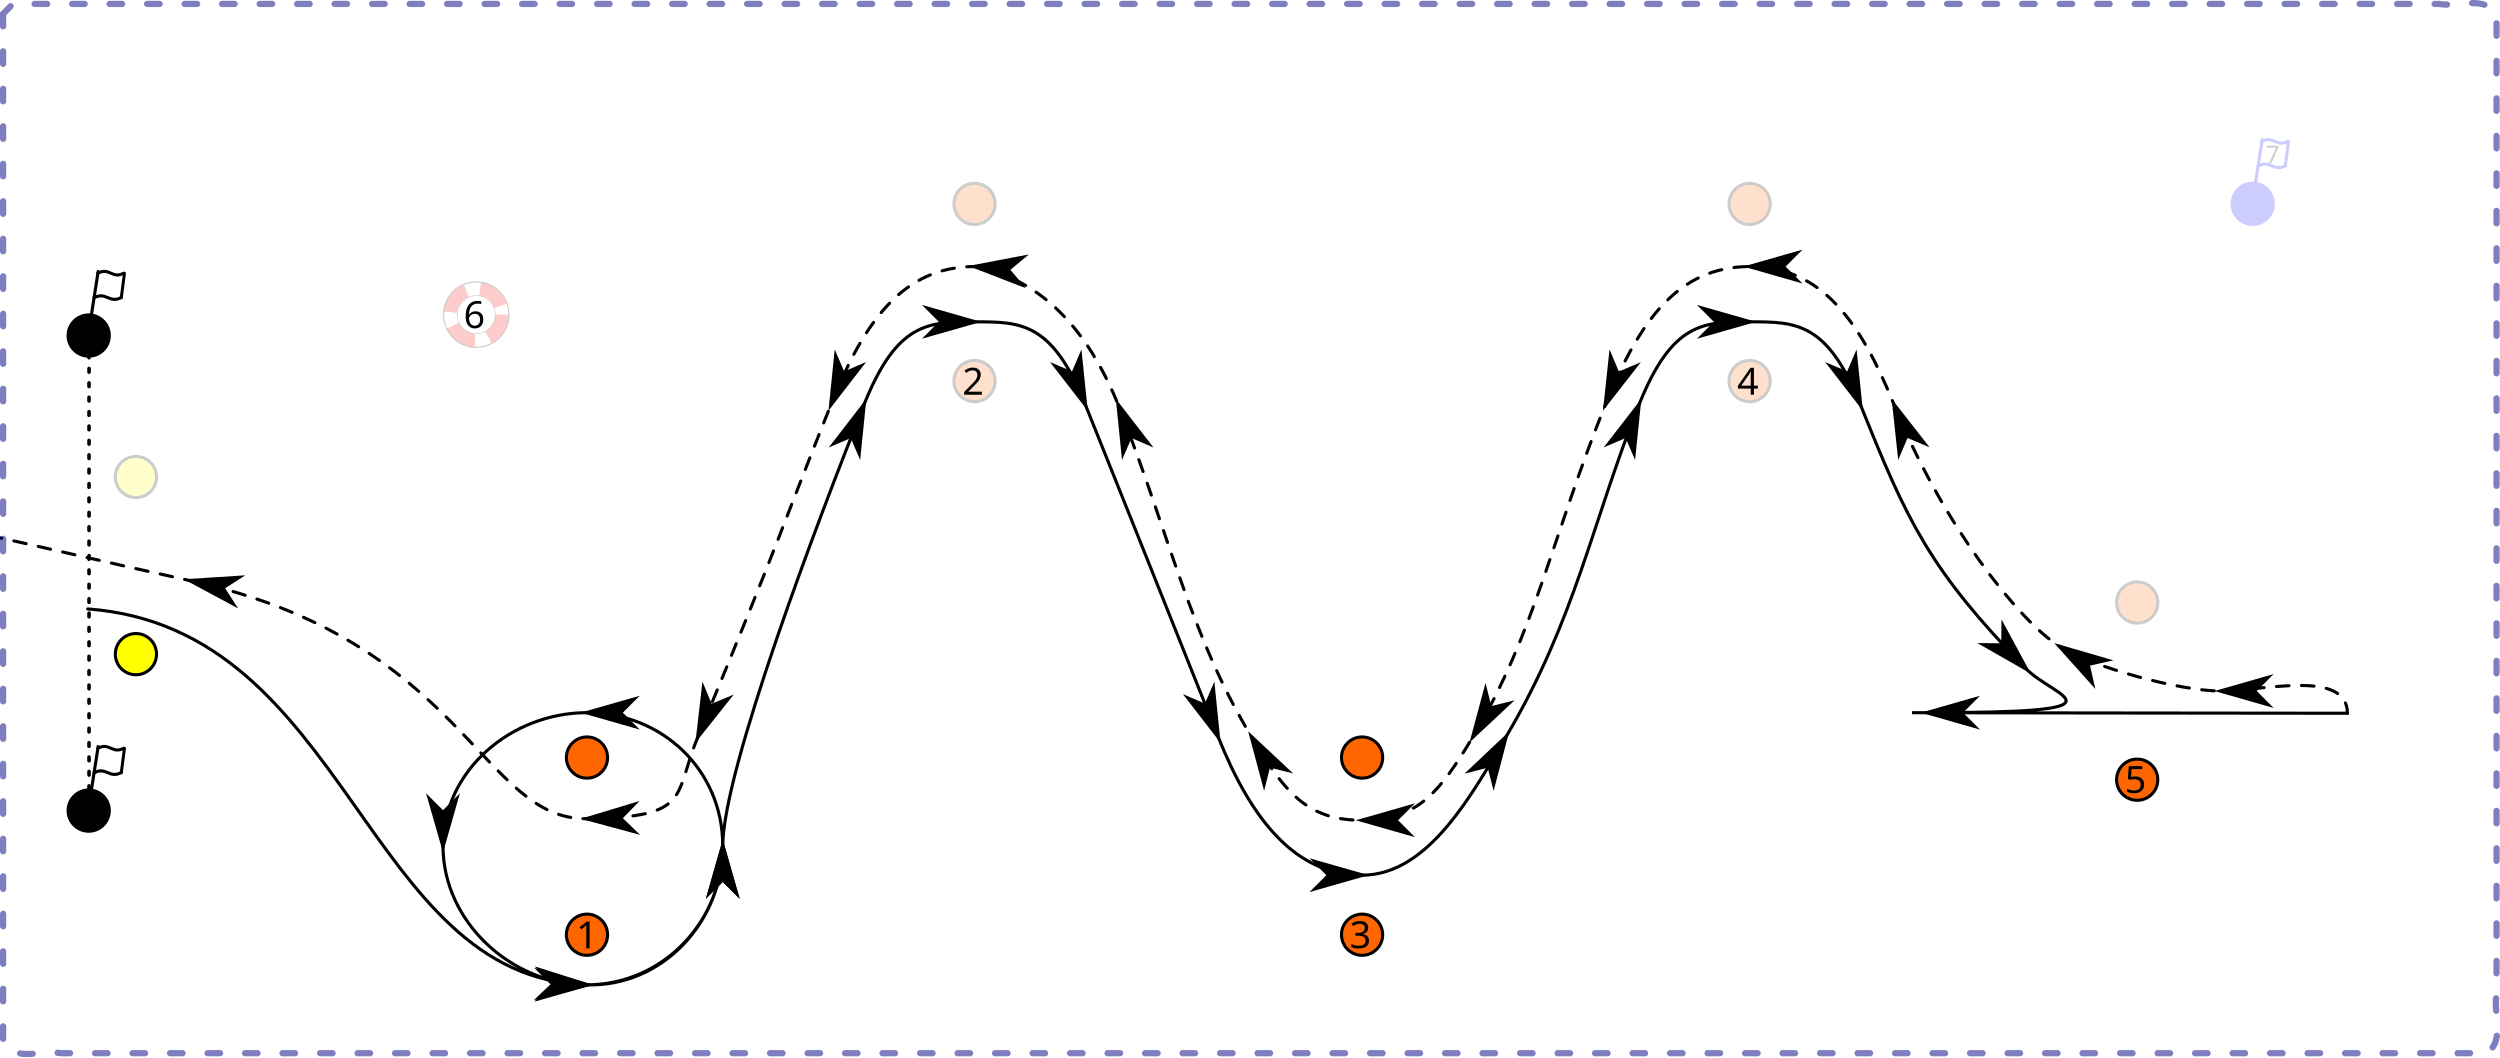
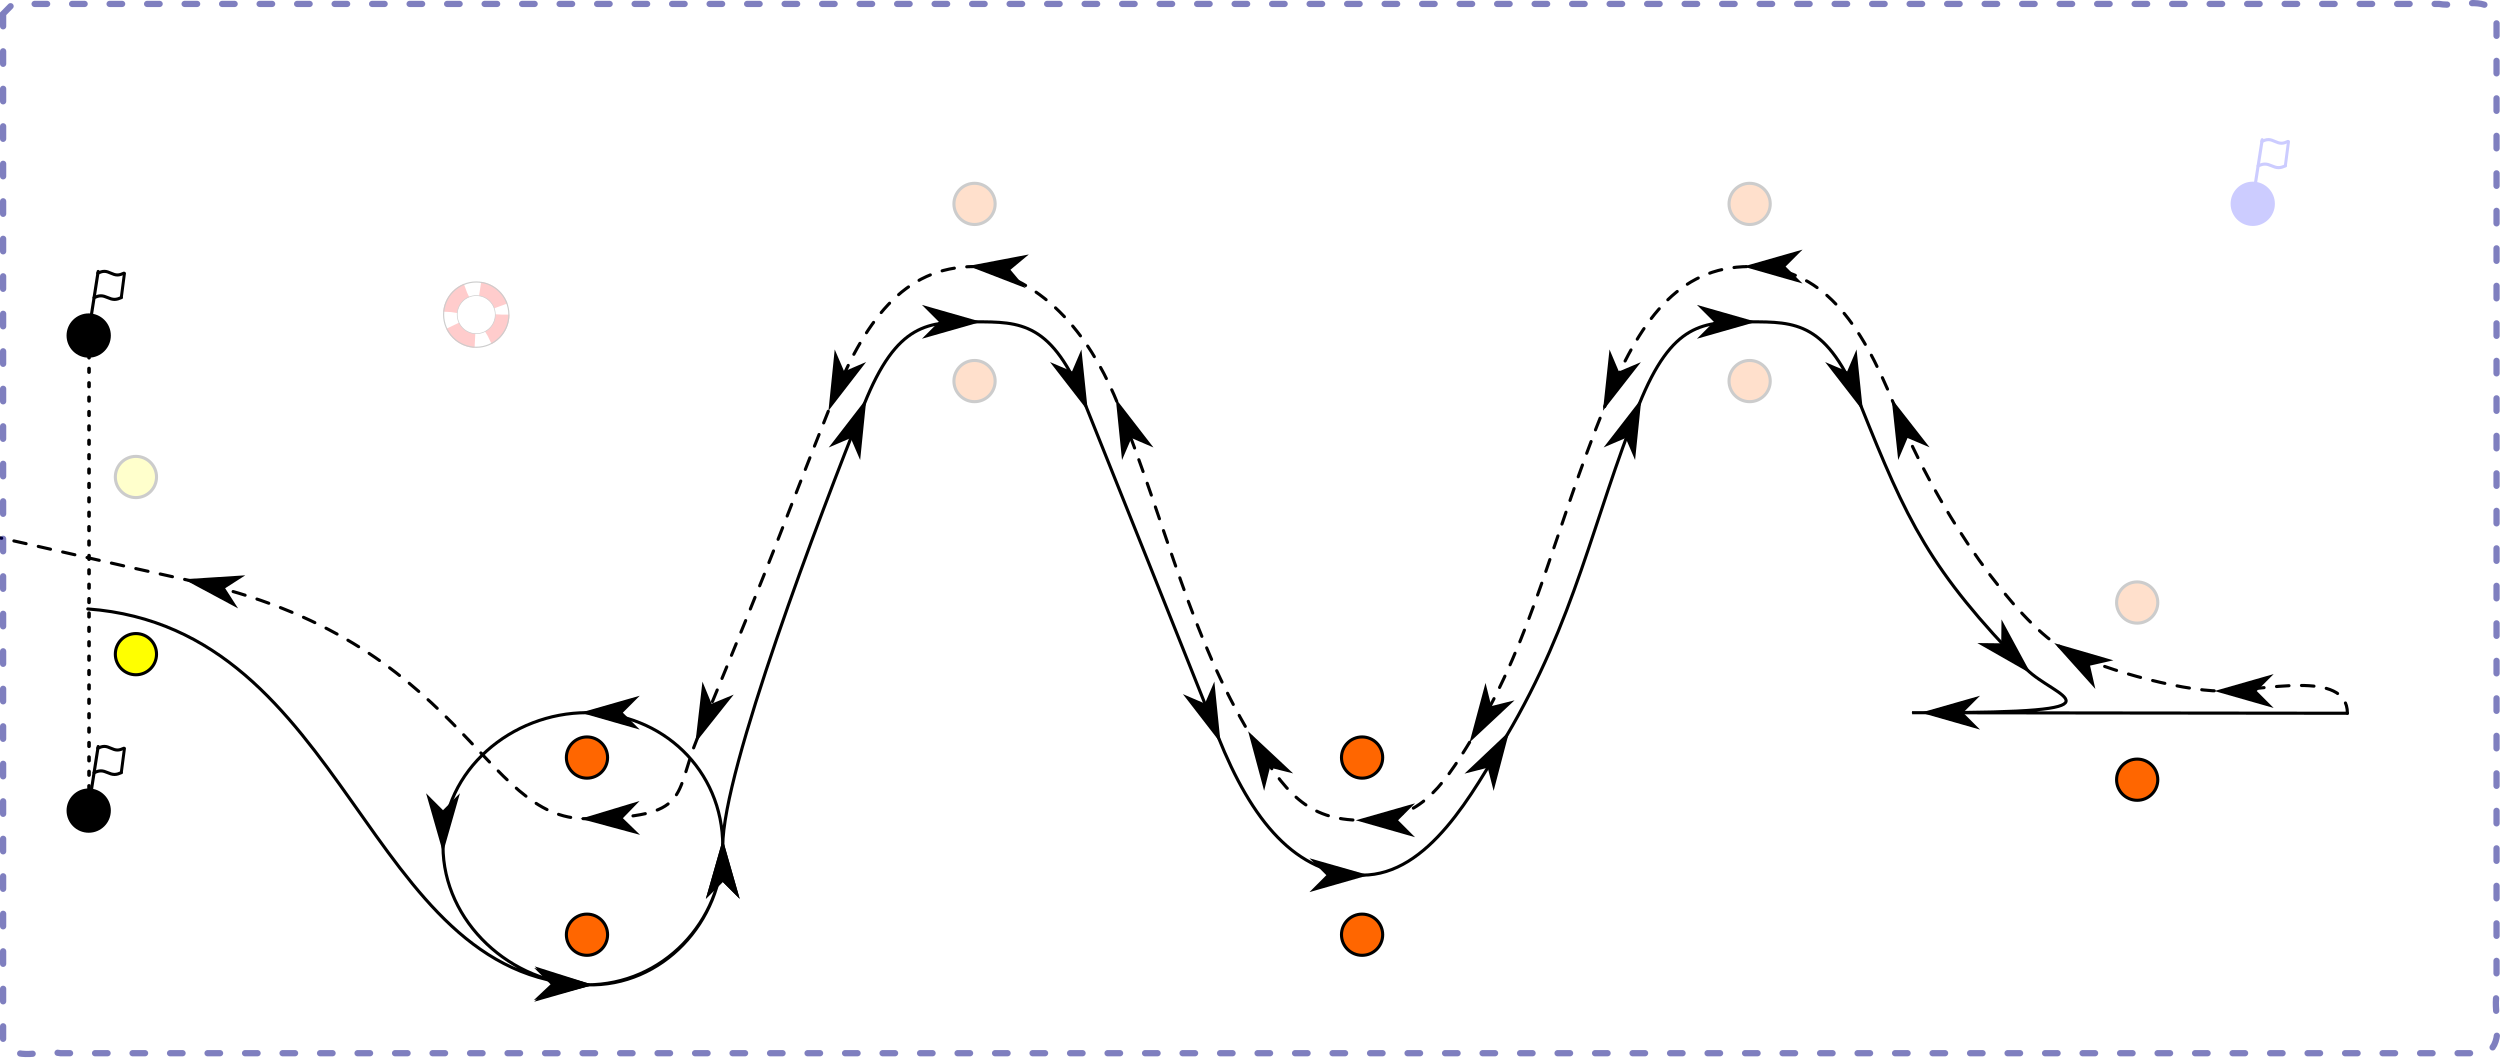
<svg xmlns="http://www.w3.org/2000/svg" version="1.0" id="svg3641" height="360.829" width="853.326" style="enable-background:new" xml:space="preserve">
  <defs id="arrows">
    <marker id="RazorWire" refX="0" refY="0" orient="auto" style="overflow:visible">
      <path id="path5527" style="fill:#34ff00;fill-opacity:1;fill-rule:evenodd;stroke:#34ff00;stroke-width:0.085pt;stroke-opacity:1" d="M 0.019,-0.632 V 0.595 L -6.621,2.568 H 9.113 L 2.979,0.595 V -0.632 L 9.166,-2.472 H -6.594 Z" />
    </marker>
    <marker orient="auto" refY="0" refX="0" id="Scissors" style="overflow:visible">
      <path id="schere" d="M 9.696,-3.847 C 8.661,-5.095 6.794,-5.052 5.4,-4.515 l -8.76,3.283 c -2.548,-1.394 -5.065,-0.995 -5.065,-1.673 0,-0.53 0.487,-0.414 0.414,-1.795 -0.07,-1.326 -1.454,-2.307 -2.763,-2.22 -1.309,-0.008 -2.666,0.995 -2.678,2.379 -0.098,1.393 1.074,2.688 2.461,2.779 1.624,0.242 4.499,-0.742 5.848,1.676 C -6.148,1.766 -7.931,1.771 -9.543,1.679 -10.882,1.602 -12.489,1.985 -13.128,3.301 c -0.617,1.261 -0.012,3.056 1.405,3.442 1.43,0.525 3.393,-0.138 3.733,-1.782 0.262,-1.267 -0.635,-1.862 -0.291,-2.322 0.26,-0.347 1.91,-0.146 4.85,-1.466 L 6.055,4.515 C 7.253,4.85 8.718,4.839 9.78,3.66 L -0.055,-0.057 Z M -9.832,-5.874 c 1.381,0.771 1.268,2.862 -0.167,3.268 -1.298,0.452 -2.956,-0.81 -2.542,-2.216 0.242,-1.154 1.764,-1.579 2.709,-1.052 z m 0.06,8.552 c 1.441,0.532 1.196,2.97 -0.269,3.298 -0.972,0.337 -2.361,-0.148 -2.459,-1.293 -0.189,-1.392 1.446,-2.65 2.728,-2.005 z" style="fill:#34ff00;fill-opacity:1;stroke:#34ff00;stroke-width:1.067;stroke-opacity:1" />
    </marker>
    <marker orient="auto" refY="0" refX="0" id="Legs" style="overflow:visible">
      <g id="g5494" transform="scale(-0.7)" style="fill:#34ff00;fill-opacity:1;stroke:#34ff00;stroke-opacity:1">
        <g id="g5496" transform="matrix(0,-1,-1,0,22.0892,22.73484)" style="fill:#34ff00;fill-opacity:1;stroke:#34ff00;stroke-opacity:1">
          <path id="path5498" d="m 22.636,22.054 c -7.371,5.036 -2.618,7.047 -6.23,14.339" style="fill:#34ff00;fill-opacity:1;fill-rule:evenodd;stroke:#34ff00;stroke-width:1.067pt;stroke-opacity:1" />
          <path id="path5500" d="m 22.825,21.918 c -1.451,8.904 3.772,9.355 4.805,14.747" style="fill:#34ff00;fill-opacity:1;fill-rule:evenodd;stroke:#34ff00;stroke-width:1.067pt;stroke-opacity:1" />
        </g>
        <path id="path5502" d="m -15.029,-7.181 -0.984,4.313 4.227,-1.305 z" style="fill:#34ff00;fill-opacity:1;fill-rule:evenodd;stroke:#34ff00;stroke-width:1.067pt;stroke-opacity:1" />
        <path id="path5504" d="m -16.23,4.861 1.999,3.946 2.418,-3.704 z" style="fill:#34ff00;fill-opacity:1;fill-rule:evenodd;stroke:#34ff00;stroke-width:1.067pt;stroke-opacity:1" />
      </g>
    </marker>
    <linearGradient id="linearGradient5477">
      <stop style="stop-color:#57e307;stop-opacity:1;" offset="0" id="stop5479" />
    </linearGradient>
    <marker style="overflow:visible" id="Arrow1Lend" refX="0" refY="0" orient="auto">
      <path style="fill-rule:evenodd;stroke:#000000;stroke-width:0.853pt;marker-start:none" d="M -10.667,0 -14.933,4.267 0,0 -14.933,-4.267 Z" id="path3104" />
    </marker>
    <marker style="overflow:visible" id="Arrow1Lstart" refX="0" refY="0" orient="auto">
      <path style="fill-rule:evenodd;stroke:#000000;stroke-width:0.853pt;marker-start:none" d="M 10.667,0 14.933,-4.267 0,0 14.933,4.267 Z" id="path3282" />
    </marker>
    <marker style="overflow:visible" id="Arrow1Lstart-7" refX="0" refY="0" orient="auto">
      <path style="fill-rule:evenodd;stroke:#000000;stroke-width:0.853pt;marker-start:none" d="M 10.667,0 14.933,-4.267 0,0 14.933,4.267 Z" id="path3282-4" />
    </marker>
    <marker style="overflow:visible" id="Arrow1Lend-6" refX="0" refY="0" orient="auto">
      <path style="fill-rule:evenodd;stroke:#000000;stroke-width:0.853pt;marker-start:none" d="M -10.667,0 -14.933,4.267 0,0 -14.933,-4.267 Z" id="path3104-0" />
    </marker>
  </defs>
  <g transform="translate(-215.4445,-435.3955)" style="display:inline" id="Parcours">
    <defs id="defs2076" />
    <g id="g1" />
    <g id="layer6" style="display:inline">
      <g transform="translate(18.94796,85.04597)" id="Zeitnahme" style="display:inline">
        <g id="g13156" transform="translate(-177.6378,-94.48819)">
          <path style="fill:#000000;fill-opacity:1;stroke:#000000;stroke-width:1.762" d="m 411.087,559.37 c 0,-3.685 -2.986,-6.678 -6.678,-6.678 -3.683,0 -6.678,2.987 -6.678,6.678 0,3.685 2.987,6.678 6.678,6.678 3.685,0 6.678,-2.987 6.678,-6.678 z" id="Zeit_oben" />
        </g>
        <g id="g13172" transform="translate(-177.6378,67.66194)">
          <path style="fill:#000000;fill-opacity:1;stroke:#000000;stroke-width:1.762" d="m 411.087,559.37 c 0,-3.685 -2.986,-6.678 -6.678,-6.678 -3.683,0 -6.678,2.987 -6.678,6.678 0,3.685 2.987,6.678 6.678,6.678 3.685,0 6.678,-2.987 6.678,-6.678 z" id="Zeit_unten" />
        </g>
        <path style="fill:none;stroke:#000000;stroke-width:1.228;stroke-linecap:round;stroke-linejoin:miter;stroke-miterlimit:4;stroke-dasharray:1.228, 3.684;stroke-dashoffset:0;stroke-opacity:1" d="m 226.886,466.315 c 0,23.379 0,46.759 0,70.138 0,19.991 0,67.885 0,87.271" id="path14169" />
      </g>
      <g transform="translate(113.4362,157.2769)" id="Tor1" style="display:inline;fill:#ff6600">
        <path style="fill:#ff6600;stroke:#000000;stroke-width:1.056" d="m 309.393,536.693 c 0,-3.883 -3.149,-7.032 -7.031,-7.032 -3.881,0 -7.031,3.148 -7.031,7.032 0,3.883 3.15,7.031 7.031,7.031 3.882,0 7.031,-3.147 7.031,-7.031 z" id="Tor1_innen" />
        <path style="fill:#ff6600;stroke:#000000;stroke-width:1.056" d="m 309.393,597.166 c 0,-3.883 -3.149,-7.032 -7.031,-7.032 -3.881,0 -7.031,3.148 -7.031,7.032 0,3.883 3.15,7.031 7.031,7.031 3.882,0 7.031,-3.147 7.031,-7.031 z" id="Tor1_aussen" />
      </g>
      <g transform="translate(226.8221,-31.69941)" id="Tor2" opacity="0.2" style="display:inline;fill:#ff6600">
        <path style="fill:#ff6600;stroke:#000000;stroke-width:1.056" d="m 328.291,536.693 c 0,-3.883 -3.149,-7.032 -7.031,-7.032 -3.881,0 -7.031,3.148 -7.031,7.032 0,3.883 3.15,7.031 7.031,7.031 3.882,0 7.031,-3.147 7.031,-7.031 z" id="Tor2_aussen" />
        <path style="fill:#ff6600;stroke:#000000;stroke-width:1.056" d="m 328.291,597.166 c 0,-3.883 -3.149,-7.032 -7.031,-7.032 -3.881,0 -7.031,3.148 -7.031,7.032 0,3.883 3.15,7.031 7.031,7.031 3.882,0 7.031,-3.147 7.031,-7.031 z" id="Tor2_innen" />
      </g>
      <g transform="translate(340.2078,157.2769)" id="Tor3" style="display:inline;fill:#ff6600">
        <path style="fill:#ff6600;stroke:#000000;stroke-width:1.056" d="m 347.189,536.693 c 0,-3.883 -3.149,-7.032 -7.031,-7.032 -3.881,0 -7.031,3.148 -7.031,7.032 0,3.883 3.15,7.031 7.031,7.031 3.882,0 7.031,-3.147 7.031,-7.031 z" id="Tor3_innen" />
        <path style="fill:#ff6600;stroke:#000000;stroke-width:1.056" d="m 347.189,597.166 c 0,-3.883 -3.149,-7.032 -7.031,-7.032 -3.881,0 -7.031,3.148 -7.031,7.032 0,3.883 3.15,7.031 7.031,7.031 3.882,0 7.031,-3.147 7.031,-7.031 z" id="Tor3_aussen" />
      </g>
      <g transform="translate(453.5935,-31.69941)" id="Tor4" opacity="0.2" style="display:inline;fill:#ff6600">
        <path style="fill:#ff6600;stroke:#000000;stroke-width:1.056" d="m 366.086,536.693 c 0,-3.883 -3.149,-7.032 -7.031,-7.032 -3.881,0 -7.031,3.148 -7.031,7.032 0,3.883 3.15,7.031 7.031,7.031 3.882,0 7.031,-3.147 7.031,-7.031 z" id="Tor4_aussen" />
        <path style="fill:#ff6600;stroke:#000000;stroke-width:1.056" d="m 366.086,597.166 c 0,-3.883 -3.149,-7.032 -7.031,-7.032 -3.881,0 -7.031,3.148 -7.031,7.032 0,3.883 3.15,7.031 7.031,7.031 3.882,0 7.031,-3.147 7.031,-7.031 z" id="Tor4_innen" />
      </g>
      <g transform="translate(566.9793,104.3635)" id="Tor5" style="display:inline;fill:#ff6600">
        <path style="fill:#ff6600;stroke:#000000;stroke-width:1.056" d="m 384.984,536.693 c 0,-3.883 -3.149,-7.032 -7.031,-7.032 -3.881,0 -7.031,3.148 -7.031,7.032 0,3.883 3.15,7.031 7.031,7.031 3.882,0 7.031,-3.147 7.031,-7.031 z" id="Tor5_oben" opacity="0.2" />
        <path style="fill:#ff6600;stroke:#000000;stroke-width:1.056" d="m 384.984,597.166 c 0,-3.883 -3.149,-7.032 -7.031,-7.032 -3.881,0 -7.031,3.148 -7.031,7.032 0,3.883 3.15,7.031 7.031,7.031 3.882,0 7.031,-3.147 7.031,-7.031 z" id="Tor5_unten" />
      </g>
      <g transform="translate(18.94796,138.3793)" id="Schikane" opacity="0.2" style="display:inline">
        <g style="fill:none" id="Ring">
          <ellipse id="path8826" style="fill:none;stroke:#ff0000;stroke-width:4.821;stroke-linecap:butt;stroke-linejoin:round;stroke-miterlimit:4;stroke-dasharray:9.643, 4.821;stroke-dashoffset:0;stroke-opacity:1" cx="359.055" cy="404.409" rx="8.928" ry="8.928" />
          <ellipse style="display:inline;fill:none;stroke:#000000;stroke-width:0.229;stroke-linecap:round;stroke-linejoin:round;stroke-miterlimit:4;stroke-dasharray:none;stroke-dashoffset:0;stroke-opacity:1" id="path3620" cx="359.055" cy="404.409" rx="6.5" ry="6.5" />
          <ellipse style="display:inline;fill:none;stroke:#000000;stroke-width:0.393;stroke-linecap:round;stroke-linejoin:round;stroke-miterlimit:4;stroke-dasharray:none;stroke-dashoffset:0;stroke-opacity:1" id="path2733" cx="359.055" cy="404.409" rx="11.142" ry="11.142" />
        </g>
      </g>
      <g transform="translate(-40.52031,61.51377)" id="StartZiel" style="display:inline">
        <path style="fill:#ffff00;stroke:#000000;stroke-width:1.056" d="m 309.393,536.693 c 0,-3.883 -3.149,-7.032 -7.031,-7.032 -3.881,0 -7.031,3.148 -7.031,7.032 0,3.883 3.15,7.031 7.031,7.031 3.882,0 7.031,-3.147 7.031,-7.031 z" id="StartZiel_oben" opacity="0.2" />
        <path style="fill:#ffff00;stroke:#000000;stroke-width:1.056" d="m 309.393,597.166 c 0,-3.883 -3.149,-7.032 -7.031,-7.032 -3.881,0 -7.031,3.148 -7.031,7.032 0,3.883 3.15,7.031 7.031,7.031 3.882,0 7.031,-3.147 7.031,-7.031 z" id="StartZiel_unten" />
      </g>
    </g>
  </g>
  <g transform="translate(-215.4445,-435.3955)" style="display:inline" id="ParcoursLabel">
    <defs id="defs2832" />
    <g id="g3113" style="display:inline">
-       <text xml:space="preserve" style="font-style:normal;font-weight:normal;font-size:12.8px;line-height:0%;font-family:'Arial Black';display:inline;fill:#000000;fill-opacity:1;stroke:none;stroke-width:1.067" x="373.691" y="547.37" id="Nummer_Schikane">
+       <text xml:space="preserve" style="font-style:normal;font-weight:normal;font-size:12.8px;line-height:0%;font-family:'Arial Black';display:inline;fill:#000000;fill-opacity:1;stroke:none;stroke-width:1.067" x="373.691" y="547.37" id="Nummer_Schikane" opacity="0">
        <tspan id="tspan3032" x="373.691" y="547.37" style="font-size:12.8px;line-height:1.25;stroke-width:1.067">6</tspan>
      </text>
-       <text xml:space="preserve" style="font-style:normal;font-weight:normal;font-size:12.8px;line-height:0%;font-family:'Arial Black';display:inline;fill:#000000;fill-opacity:1;stroke:none;stroke-width:1.067" x="412.13" y="759.102" id="Nummer_Tor1">
+       <text xml:space="preserve" style="font-style:normal;font-weight:normal;font-size:12.8px;line-height:0%;font-family:'Arial Black';display:inline;fill:#000000;fill-opacity:1;stroke:none;stroke-width:1.067" x="412.13" y="759.102" id="Nummer_Tor1" opacity="0">
        <tspan id="tspan3036" x="412.13" y="759.102" style="font-size:12.8px;line-height:1.25;stroke-width:1.067">1</tspan>
      </text>
-       <text xml:space="preserve" style="font-style:normal;font-weight:normal;font-size:12.8px;line-height:0%;font-family:'Arial Black';display:inline;fill:#000000;fill-opacity:1;stroke:none;stroke-width:1.067" x="808.383" y="570.125" id="Nummer_Tor4">
+       <text xml:space="preserve" style="font-style:normal;font-weight:normal;font-size:12.8px;line-height:0%;font-family:'Arial Black';display:inline;fill:#000000;fill-opacity:1;stroke:none;stroke-width:1.067" x="808.383" y="570.125" id="Nummer_Tor4" opacity="0">
        <tspan id="tspan3040" x="808.383" y="570.125" style="font-size:12.8px;line-height:1.25;stroke-width:1.067">4</tspan>
      </text>
-       <text xml:space="preserve" style="font-style:normal;font-weight:normal;font-size:12.8px;line-height:0%;font-family:'Arial Black';display:inline;fill:#000000;fill-opacity:1;stroke:none;stroke-width:1.067" x="940.704" y="706.032" id="Nummer_Tor5">
+       <text xml:space="preserve" style="font-style:normal;font-weight:normal;font-size:12.8px;line-height:0%;font-family:'Arial Black';display:inline;fill:#000000;fill-opacity:1;stroke:none;stroke-width:1.067" x="940.704" y="706.032" id="Nummer_Tor5" opacity="0">
        <tspan id="tspan3044" x="940.704" y="706.032" style="font-size:12.8px;line-height:1.25;stroke-width:1.067">5</tspan>
      </text>
-       <text xml:space="preserve" style="font-style:normal;font-weight:normal;font-size:12.8px;line-height:0%;font-family:'Arial Black';display:inline;fill:#000000;fill-opacity:1;stroke:none;stroke-width:1.067" x="676.131" y="759.024" id="Nummer_Tor3">
+       <text xml:space="preserve" style="font-style:normal;font-weight:normal;font-size:12.8px;line-height:0%;font-family:'Arial Black';display:inline;fill:#000000;fill-opacity:1;stroke:none;stroke-width:1.067" x="676.131" y="759.024" id="Nummer_Tor3" opacity="0">
        <tspan id="tspan3048" x="676.131" y="759.024" style="font-size:12.8px;line-height:1.25;stroke-width:1.067">3</tspan>
      </text>
      <g transform="translate(579.9631,-35.51099)" id="Speedboje_oben" opacity="0.2" style="display:inline">
        <path id="path3052" d="m 411.087,540.472 c 0,-3.685 -2.986,-6.678 -6.678,-6.678 -3.683,0 -6.678,2.987 -6.678,6.678 0,3.685 2.987,6.678 6.678,6.678 3.685,0 6.678,-2.987 6.678,-6.678 z" style="fill:#0000ff;fill-opacity:1;stroke:#0000ff;stroke-width:1.762" />
        <g style="stroke:#0000ff" id="g3062">
          <path id="path3054" d="m 407.511,519.18 c 0.372,-0.161 0.745,-0.325 1.117,-0.438 0.372,-0.114 0.744,-0.181 1.117,-0.181 0.372,0 0.744,0.063 1.117,0.181 0.372,0.113 0.744,0.273 1.116,0.438 0.369,0.16 0.745,0.321 1.117,0.434 0.369,0.114 0.745,0.181 1.117,0.181 0.368,0 0.745,-0.064 1.117,-0.181 0.368,-0.113 0.744,-0.274 1.117,-0.434" style="fill:none;stroke:#0000ff;stroke-width:1.052;stroke-linecap:round;stroke-linejoin:round" />
          <path id="path3056" d="m 407.643,518.601 -2.7,17.3 v 0.258 0" style="fill:none;stroke:#0000ff;stroke-width:1.067;stroke-linecap:round;stroke-linejoin:round" />
          <path id="path3058" d="m 406.246,527.522 c 0.384,-0.158 0.775,-0.317 1.163,-0.429 0.383,-0.113 0.775,-0.179 1.163,-0.179 0.383,0 0.774,0.062 1.163,0.179 0.387,0.112 0.774,0.271 1.163,0.429 0.387,0.159 0.774,0.317 1.162,0.433 0.388,0.109 0.775,0.175 1.163,0.175 0.388,0 0.775,-0.062 1.163,-0.175 0.387,-0.112 0.775,-0.271 1.163,-0.433" style="fill:none;stroke:#0000ff;stroke-width:1.067;stroke-linecap:round;stroke-linejoin:round" />
          <path id="path3060" d="m 416.604,519.31 -1.039,7.969 v 0.12 0" style="fill:none;stroke:#0000ff;stroke-width:1.024;stroke-linecap:round" />
        </g>
-         <text xml:space="preserve" style="font-style:normal;font-weight:normal;font-size:12.8px;line-height:0%;font-family:'Arial Black';fill:#000000;fill-opacity:1;stroke:none;stroke-width:1.067" x="408.873" y="526.543" id="Nummer_Speedboje_oben">
+         <text xml:space="preserve" style="font-style:normal;font-weight:normal;font-size:12.8px;line-height:0%;font-family:'Arial Black';fill:#000000;fill-opacity:1;stroke:none;stroke-width:1.067" x="408.873" y="526.543" id="Nummer_Speedboje_oben" opacity="0">
          <tspan id="tspan3064" x="408.873" y="526.543" style="font-size:8.242px;line-height:1.25;stroke-width:1.067">7</tspan>
        </text>
      </g>
-       <text xml:space="preserve" style="font-style:normal;font-weight:normal;font-size:12.8px;line-height:0%;font-family:'Arial Black';display:inline;fill:#000000;fill-opacity:1;stroke:none;stroke-width:1.067" x="543.926" y="570.125" id="Nummer_Tor2">
+       <text xml:space="preserve" style="font-style:normal;font-weight:normal;font-size:12.8px;line-height:0%;font-family:'Arial Black';display:inline;fill:#000000;fill-opacity:1;stroke:none;stroke-width:1.067" x="543.926" y="570.125" id="Nummer_Tor2" opacity="0">
        <tspan id="tspan3088" x="543.926" y="570.125" style="font-size:12.8px;line-height:1.25;stroke-width:1.067">2</tspan>
      </text>
      <g id="Zeit_oben_Flagge">
        <path id="path3092" d="m 248.821,528.636 c 0.372,-0.161 0.745,-0.325 1.117,-0.438 0.372,-0.114 0.744,-0.181 1.117,-0.181 0.372,0 0.744,0.063 1.117,0.181 0.372,0.113 0.744,0.273 1.116,0.438 0.369,0.16 0.745,0.321 1.117,0.434 0.369,0.114 0.745,0.181 1.117,0.181 0.368,0 0.745,-0.064 1.117,-0.181 0.368,-0.113 0.744,-0.274 1.117,-0.434" style="display:inline;fill:none;stroke:#000000;stroke-width:1.052;stroke-linecap:round;stroke-linejoin:round" />
        <path id="path3094" d="m 248.953,528.057 -2.7,17.3 v 0.258 0" style="display:inline;fill:none;stroke:#000000;stroke-width:1.067;stroke-linecap:round;stroke-linejoin:round" />
        <path id="path3096" d="m 247.556,536.977 c 0.384,-0.158 0.775,-0.317 1.163,-0.429 0.383,-0.113 0.775,-0.179 1.163,-0.179 0.383,0 0.774,0.062 1.163,0.179 0.387,0.112 0.774,0.271 1.163,0.429 0.387,0.159 0.774,0.317 1.162,0.433 0.388,0.109 0.775,0.175 1.163,0.175 0.388,0 0.775,-0.062 1.163,-0.175 0.387,-0.112 0.775,-0.271 1.163,-0.433" style="display:inline;fill:none;stroke:#000000;stroke-width:1.067;stroke-linecap:round;stroke-linejoin:round" />
        <path id="path3098" d="m 257.914,528.766 -1.039,7.969 v 0.12 0" style="display:inline;fill:none;stroke:#000000;stroke-width:1.024;stroke-linecap:round" />
      </g>
      <g id="Zeit_unten_Flagge">
        <path id="path3102" d="m 248.821,690.786 c 0.372,-0.161 0.745,-0.325 1.117,-0.438 0.372,-0.114 0.744,-0.181 1.117,-0.181 0.372,0 0.744,0.063 1.117,0.181 0.372,0.113 0.744,0.273 1.116,0.438 0.369,0.16 0.745,0.321 1.117,0.434 0.369,0.114 0.745,0.181 1.117,0.181 0.368,0 0.745,-0.064 1.117,-0.181 0.368,-0.113 0.744,-0.274 1.117,-0.434" style="display:inline;fill:none;stroke:#000000;stroke-width:1.052;stroke-linecap:round;stroke-linejoin:round" />
        <path id="path3105" d="m 248.953,690.207 -2.7,17.3 v 0.258 0" style="display:inline;fill:none;stroke:#000000;stroke-width:1.067;stroke-linecap:round;stroke-linejoin:round" />
        <path id="path3107" d="m 247.556,699.127 c 0.384,-0.158 0.775,-0.317 1.163,-0.429 0.383,-0.113 0.775,-0.179 1.163,-0.179 0.383,0 0.774,0.062 1.163,0.179 0.387,0.112 0.774,0.271 1.163,0.429 0.387,0.159 0.774,0.317 1.162,0.433 0.388,0.109 0.775,0.175 1.163,0.175 0.388,0 0.775,-0.062 1.163,-0.175 0.387,-0.112 0.775,-0.271 1.163,-0.433" style="display:inline;fill:none;stroke:#000000;stroke-width:1.067;stroke-linecap:round;stroke-linejoin:round" />
        <path id="path3109" d="m 257.914,690.916 -1.039,7.969 v 0.12 0" style="display:inline;fill:none;stroke:#000000;stroke-width:1.024;stroke-linecap:round" />
      </g>
    </g>
  </g>
  <g transform="translate(-215.4445,-435.3955)" style="display:inline" id="Klasse3">
    <text id="text3595" y="328.002" x="595.582" style="font-style:normal;font-weight:normal;font-size:12.8px;line-height:0%;font-family:Verdana;text-align:center;text-anchor:middle;display:inline;fill:#000000;fill-opacity:1;stroke:none;stroke-width:1.067" xml:space="preserve">
      <tspan style="font-weight:bold;font-size:38.4px;line-height:1.25;text-align:center;text-anchor:middle;stroke-width:1.067" y="328.002" x="595.582" id="tspan3597">DMYV-Jugend</tspan>
      <tspan id="tspan3599" style="font-weight:bold;font-size:38.4px;line-height:1.25;text-align:center;text-anchor:middle;stroke-width:1.067" y="376.002" x="595.582">Motorboot-Slalom</tspan>
      <tspan style="font-weight:bold;font-size:38.4px;line-height:1.25;text-align:center;text-anchor:middle;stroke-width:1.067" id="tspan3601" y="424.002" x="595.582">Klasse 3</tspan>
    </text>
    <text id="text3685" y="876.114" x="243.389" style="font-style:normal;font-weight:normal;font-size:12.8px;line-height:0%;font-family:Verdana;display:inline;fill:#000000;fill-opacity:1;stroke:none;stroke-width:1.067" xml:space="preserve">
      <tspan id="tspan3687" y="876.114" x="243.389" style="font-size:19.2px;line-height:1.25;stroke-width:1.067">Ablegen - Startlinie - schnelle Umkreisung des Tores 1 (Tor 1 bleibt an der Backbordseite!) -</tspan>
      <tspan id="tspan3689" y="900.114" x="243.389" style="font-size:19.2px;line-height:1.25;stroke-width:1.067">durch die Tore 2 - 3 - 4 - rückwärts durch das Tor 5 - vorwärts wieder</tspan>
      <tspan id="tspan3691" y="924.114" x="243.389" style="font-size:19.2px;line-height:1.25;stroke-width:1.067">in den Parcours durch die Tonnentore 5 - 4 - 3 - 2 - 1 - Ziellinie -</tspan>
      <tspan id="tspan3693" y="948.114" x="243.389" style="font-size:19.2px;line-height:1.25;stroke-width:1.067">anlegen und an der Klampe mit Kopfschlag belegen.</tspan>
    </text>
    <path id="path3695" d="m 169.627,612.629 c 24.841,0 48.479,7.397 110.708,20.952 93.712,20.413 99.414,81.799 135.48,81.265 36.065,-0.534 29.393,-7.578 37.833,-27.933 28.692,-69.192 27.586,-68.719 45.4,-113.367 11.297,-28.313 24.587,-47.167 49.1,-47.167 27.49,5.024 41.683,29.113 48.967,47.167 17.67,44.741 24.342,78.106 45.5,113.367 11.339,18.896 18.902,28.467 37.8,28.467 18.898,0 26.428,-9.571 37.767,-28.467 21.141,-35.231 27.177,-68.776 45.233,-113.367 11.465,-28.313 24.636,-47.167 49.267,-47.167 24.631,0 37.799,18.853 49.267,47.167 16.312,40.274 42.165,73.498 56.53,82.534 11.104,6.984 40.856,15.184 55.013,15.184 13.99,0 43.19,-7.596 43.19,7.587" style="display:inline;fill:none;stroke:#000000;stroke-width:1.067;stroke-linecap:round;stroke-linejoin:round;stroke-miterlimit:4;stroke-dasharray:4.267, 4.267;stroke-dashoffset:0;stroke-opacity:1;marker-start:none;marker-mid:url(#Arrow1Lstart);marker-end:none" />
    <path id="path3697" d="m 1016.681,678.851 c 0,0 -181.32,-0.198 -143.404,-0.198 71.653,0 43.372,-5.128 33.803,-14.92 -33.088,-33.861 -40.728,-50.553 -56.6,-90.187 -11.339,-28.313 -22.06,-28.3 -37.8,-28.3 -15.74,0 -26.461,-0.013 -37.8,28.3 -15.842,39.558 -21.656,73.302 -45.4,113.367 -11.287,19.045 -26.36,47.188 -49.067,47.2 -22.707,0.011 -37.81,-18.722 -49.167,-47.2 -17.25,-43.257 -29.469,-73.822 -45.333,-113.367 -11.358,-28.313 -22.031,-28.297 -37.767,-28.3 -15.736,-0.003 -26.516,-0.013 -37.8,28.3 -15.198,38.135 -48.2,124.727 -48.2,150.632 0,25.905 -20.632,47.369 -46.349,47.369 -25.717,0 -49.143,-21.463 -49.143,-47.369 0,-25.905 23.427,-45.525 49.143,-45.525 25.717,0 46.349,19.62 46.349,45.525 0,25.905 -20.643,48.116 -46.349,47.369 -76.153,-2.213 -81.002,-121.674 -170.394,-128.305" style="display:inline;fill:none;stroke:#000000;stroke-width:1.067;stroke-linecap:round;stroke-linejoin:round;stroke-miterlimit:4;stroke-dashoffset:0;stroke-opacity:1;marker-start:none;marker-mid:url(#Arrow1Lstart);marker-end:none" />
  </g>
  <g id="Export_Area" style="display:inline;opacity:1" transform="translate(-180.8124,-194.4877)">
    <path style="display:inline;opacity:0.5;fill:none;fill-opacity:1;fill-rule:nonzero;stroke:#000080;stroke-width:2.133;stroke-linecap:round;stroke-linejoin:miter;stroke-miterlimit:4;stroke-dasharray:4.267, 8.533;stroke-dashoffset:0;stroke-opacity:1" d="m 181.879,199.201 c 0,117.134 0,234.268 0,351.402 4.38,6.419 13.104,2.145 19.592,3.374 276.059,0 552.117,0 828.176,0 6.295,-4.466 2.103,-13.361 3.309,-19.977 0,-111.6 0,-223.2 0,-334.8 -4.38,-6.419 -13.104,-2.145 -19.592,-3.374 -276.059,0 -552.117,0 -828.176,0 -1.103,1.125 -2.206,2.25 -3.309,3.374 z" id="rect4816" />
    <g id="g2" />
    <g id="g3" />
  </g>
</svg>
